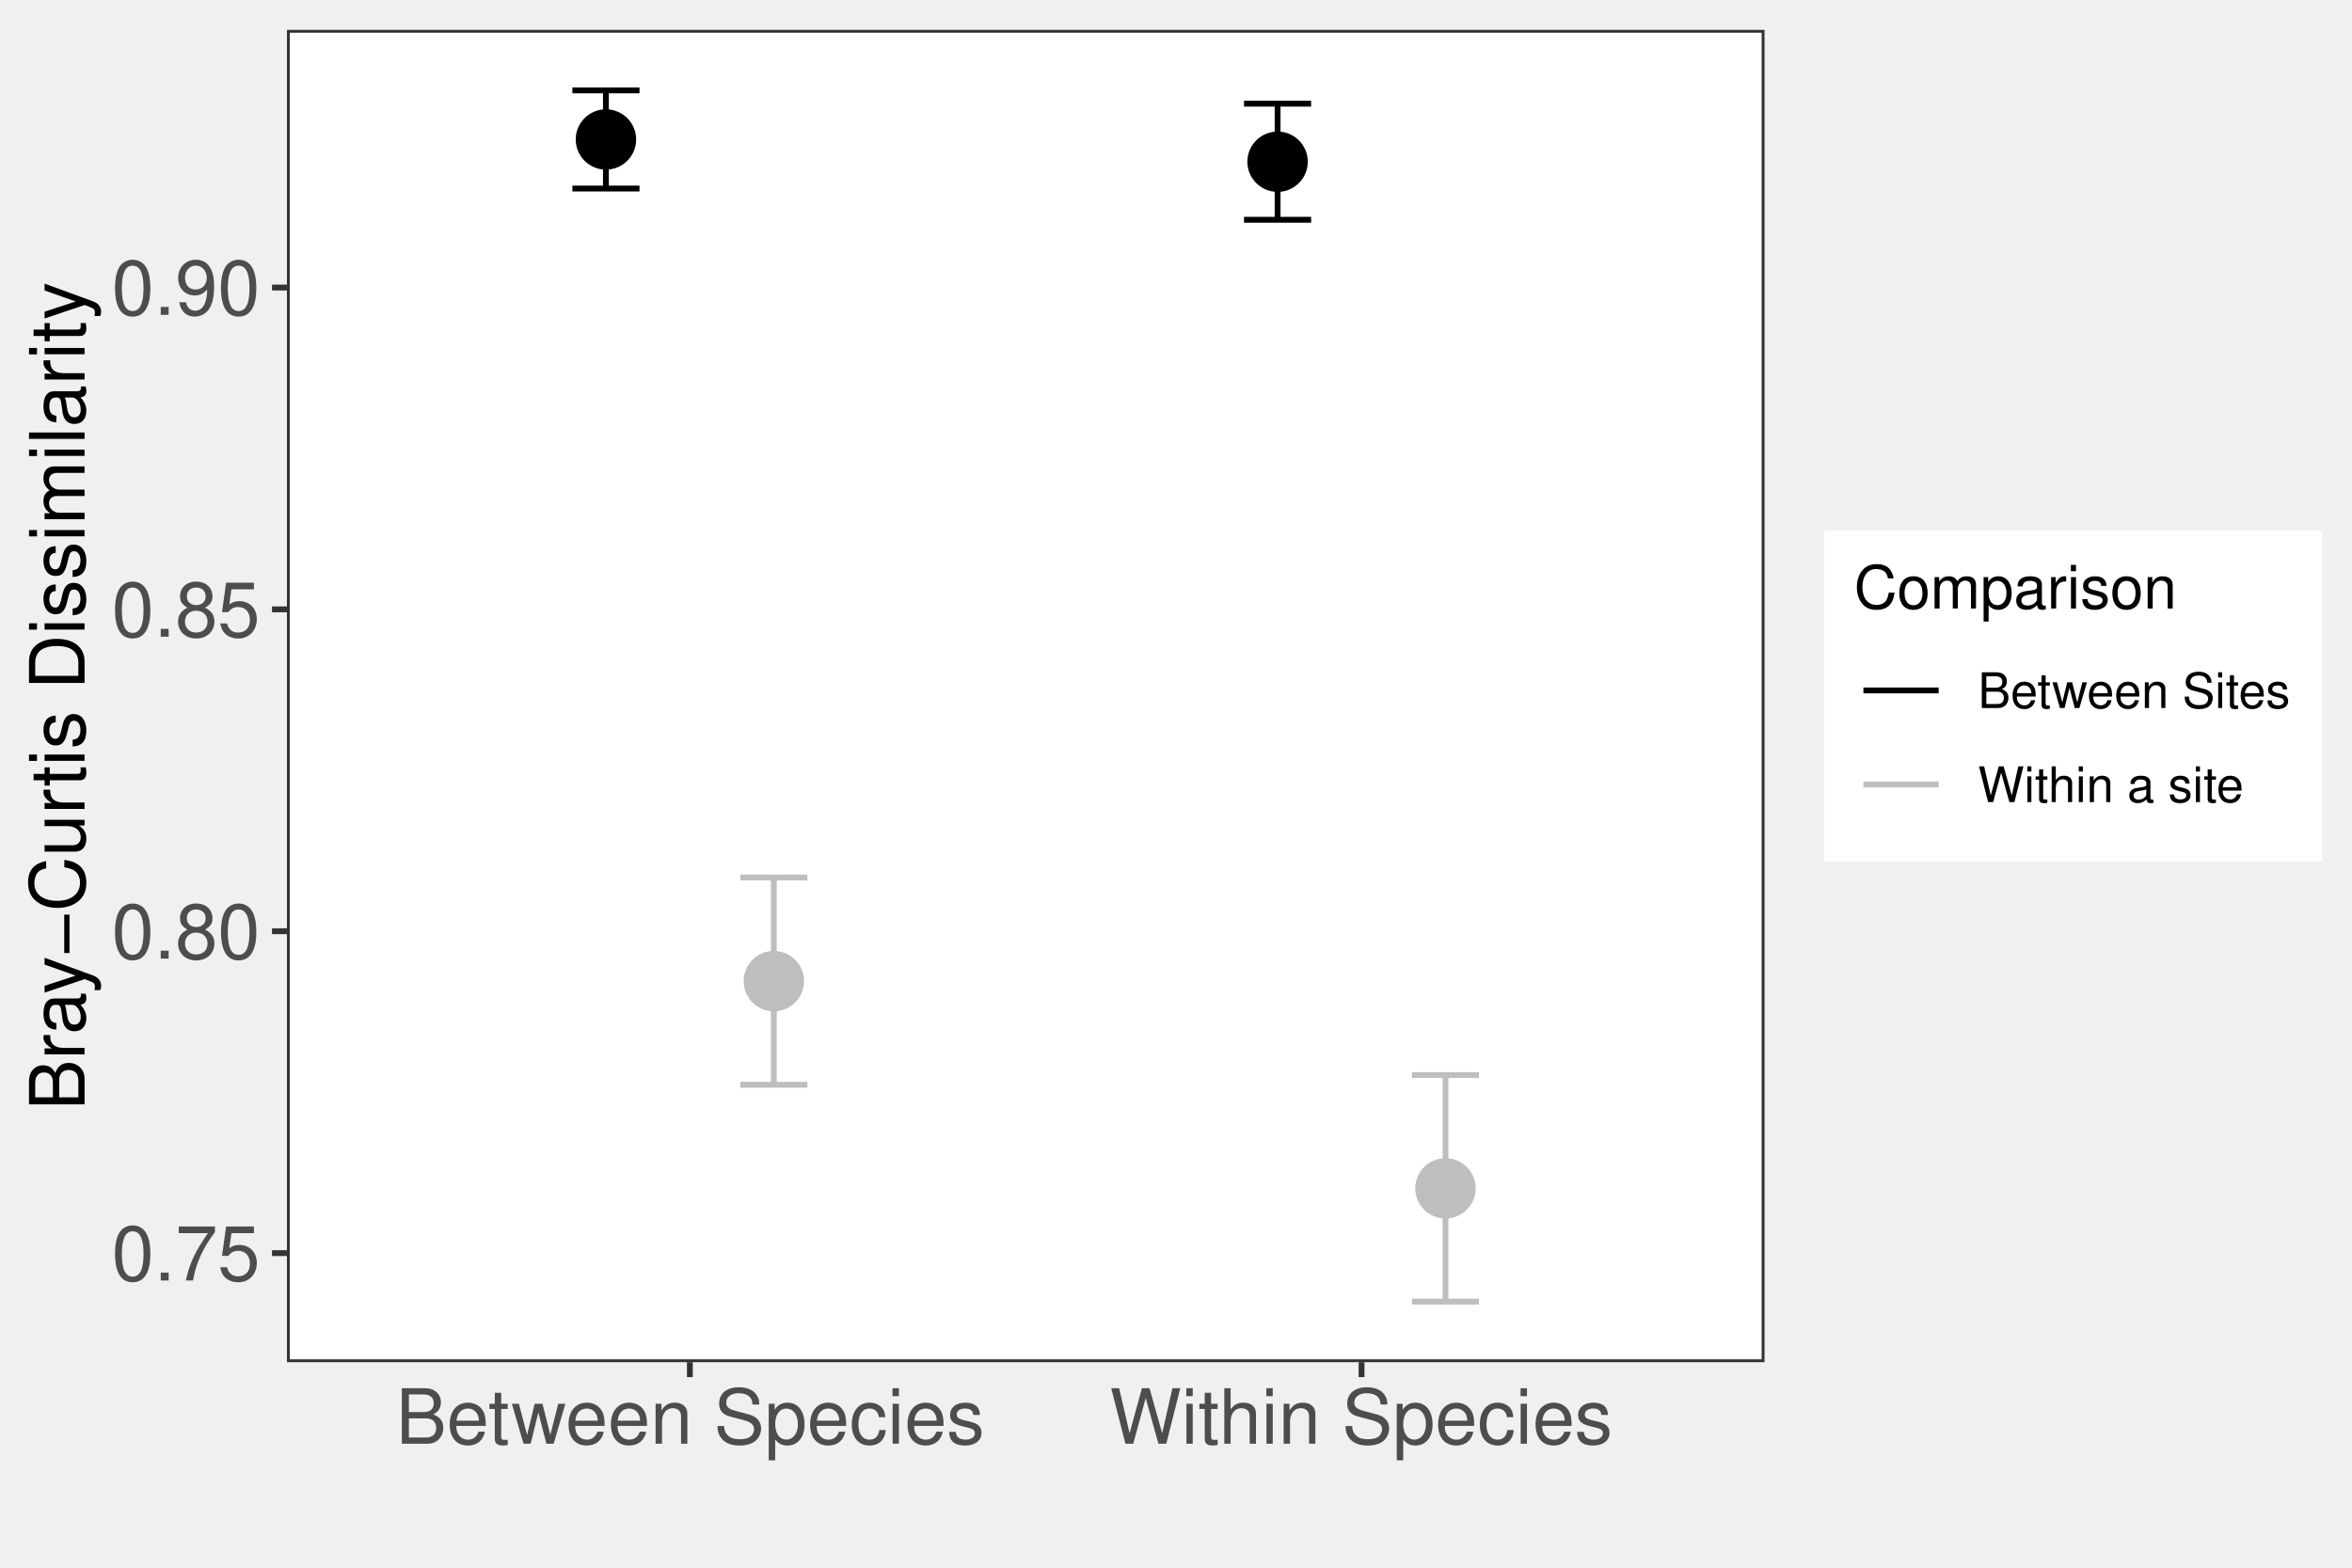
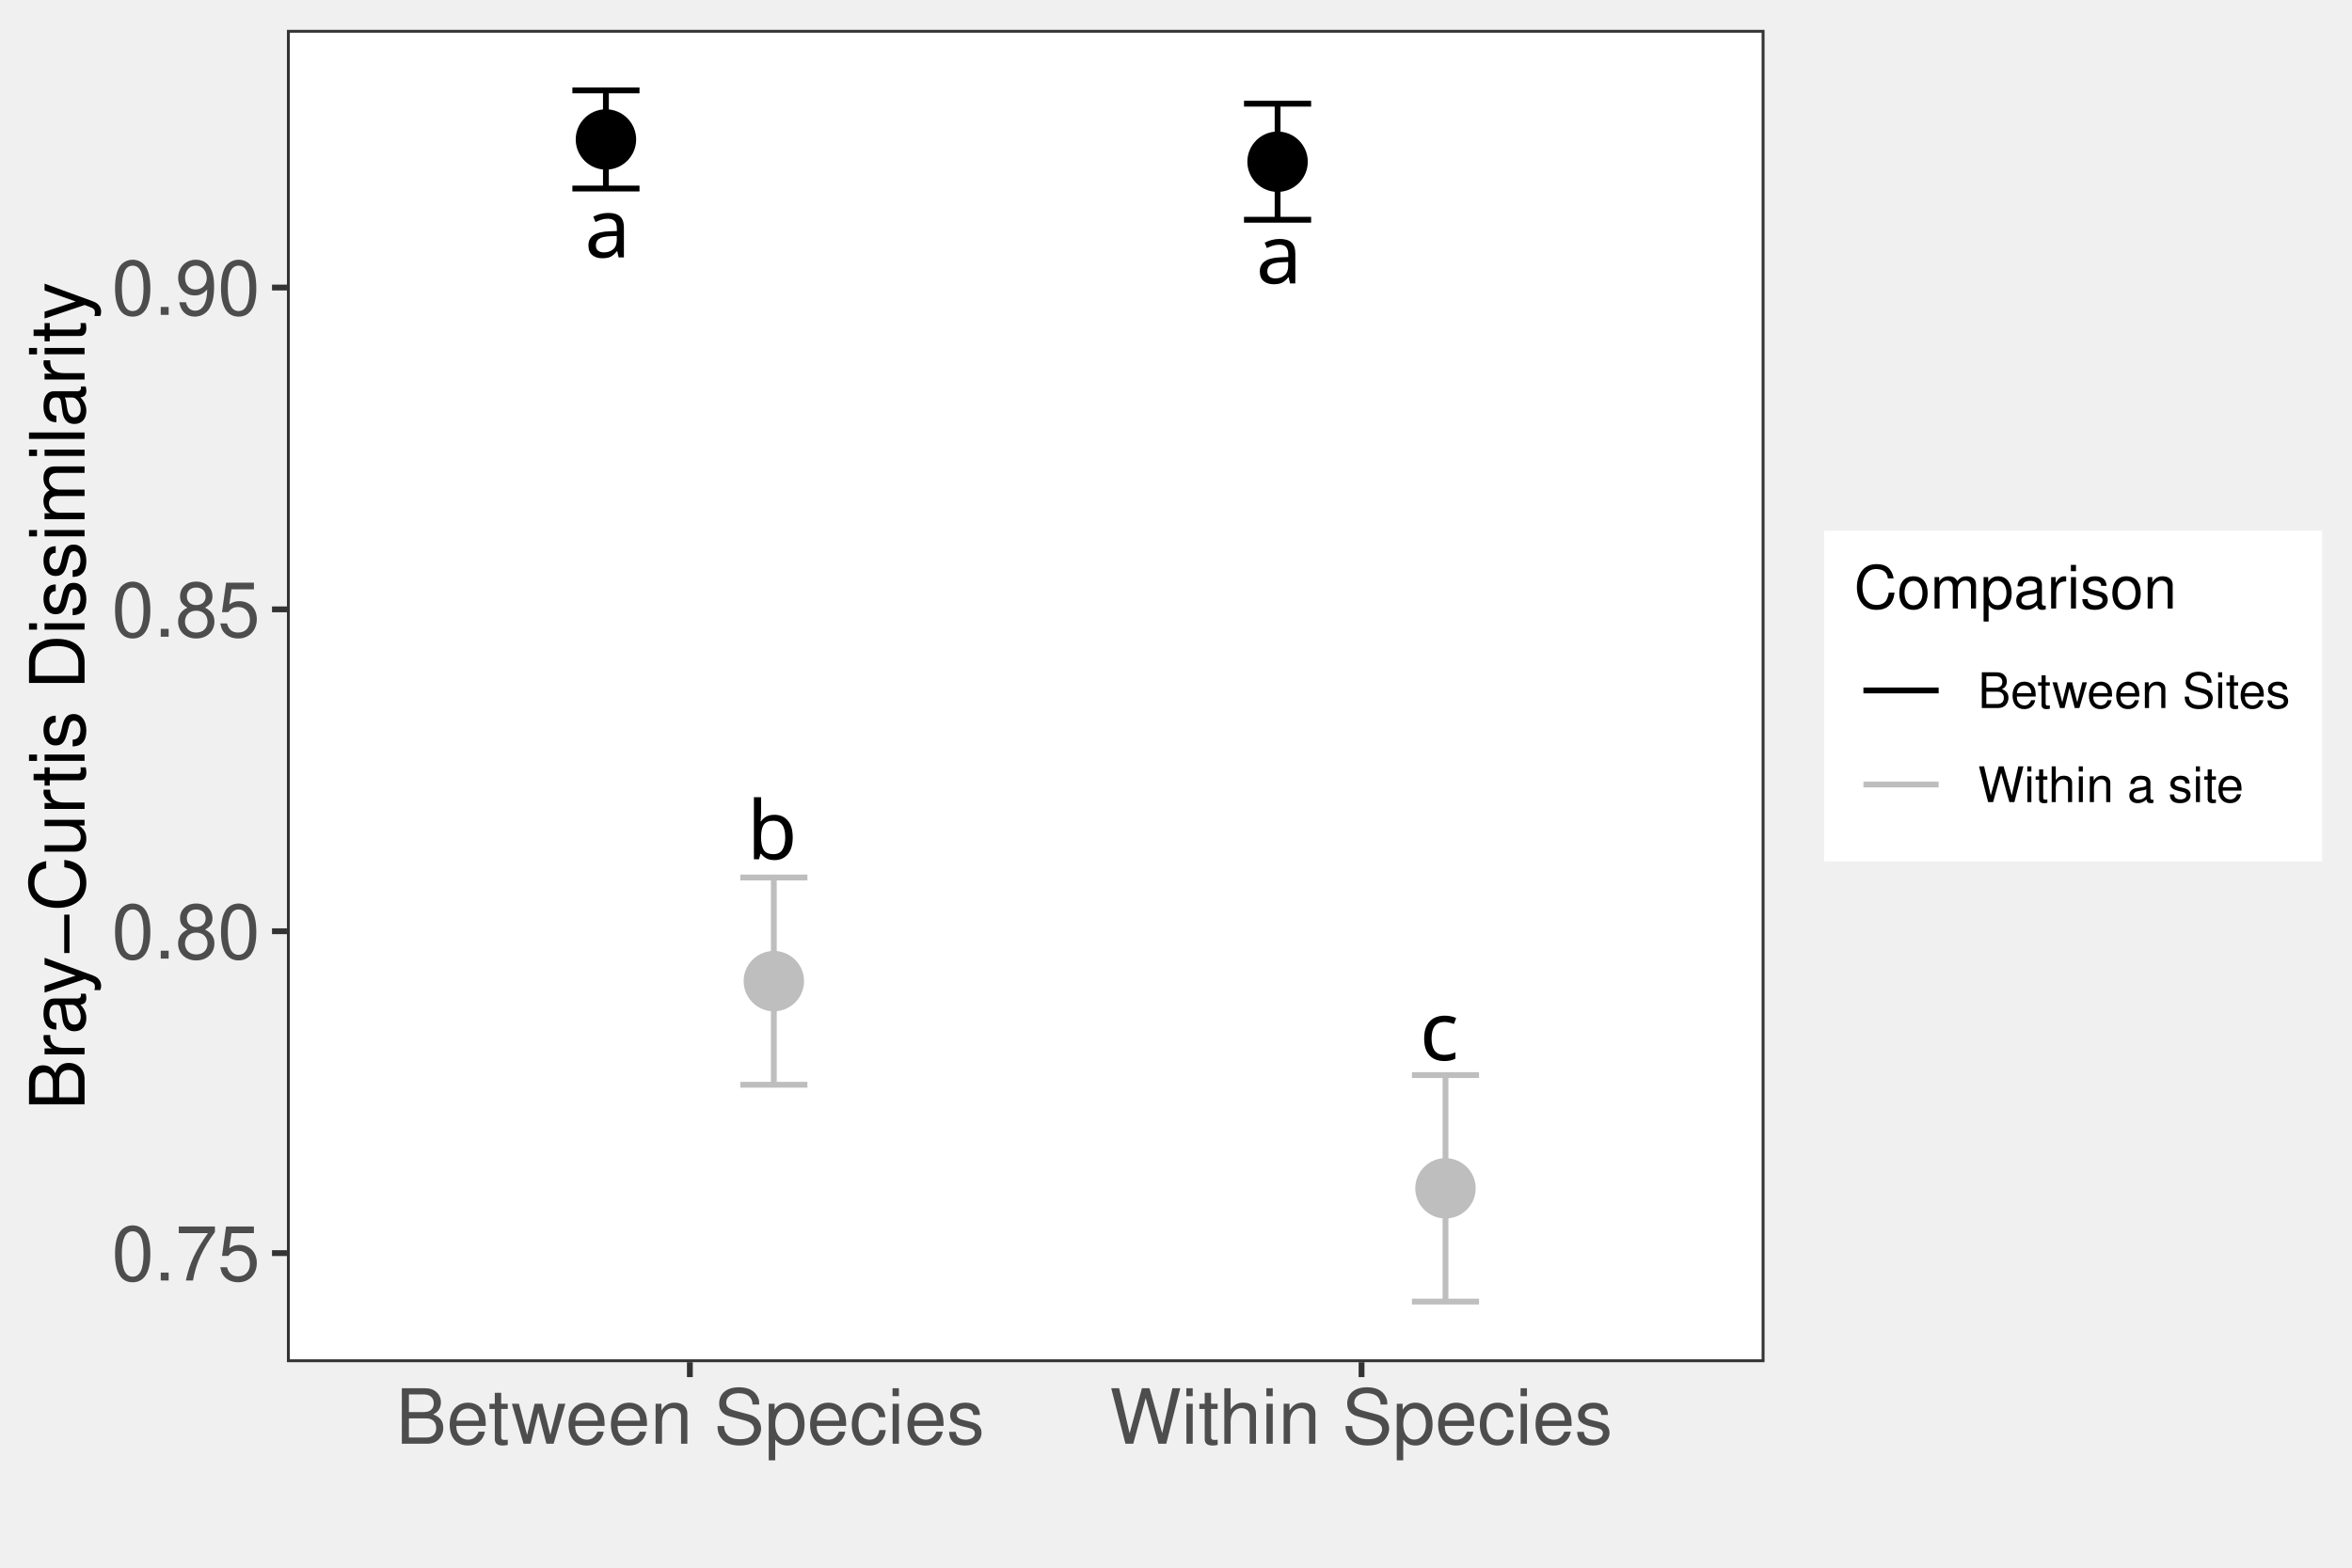
<svg xmlns="http://www.w3.org/2000/svg" version="1.1" id="svg2" xml:space="preserve" width="576" height="384" viewBox="0 0 576 384">
  <defs id="defs6">
    <clipPath clipPathUnits="userSpaceOnUse" id="clipPath36">
      <path d="M 0,0 H 432 V 288 H 0 Z" id="path34" />
    </clipPath>
    <clipPath clipPathUnits="userSpaceOnUse" id="clipPath48">
      <path d="M 52.7,37.75 H 324.1 V 282.52 H 52.7 Z" id="path46" />
    </clipPath>
  </defs>
  <g id="g10" transform="matrix(1.333333,0,0,-1.333333,0,384)">
    <g id="g12" />
    <g id="g14" />
    <g id="g16" />
    <g id="g18" />
    <g id="g20" />
    <g id="g22" />
    <g id="g24" />
    <g id="g26" />
    <g id="g28" />
    <g id="g40" />
    <g id="g42">
      <g id="g44" clip-path="url(#clipPath48)">
        <path d="M 52.7,37.75 H 324.1 V 282.52 H 52.7 Z" style="fill:#ffffff;fill-opacity:1;fill-rule:nonzero;stroke:none" id="path50" />
        <path d="m 136.94,107.76 c 0,2.85 2.34,5.19 5.19,5.19 2.86,0 5.2,-2.34 5.2,-5.19 0,-2.86 -2.34,-5.2 -5.2,-5.2 -2.85,0 -5.19,2.34 -5.19,5.2" style="fill:#bebebe;fill-opacity:1;fill-rule:nonzero;stroke:#bebebe;stroke-width:0.71;stroke-linecap:round;stroke-linejoin:round;stroke-miterlimit:10;stroke-dasharray:none;stroke-opacity:1" id="path52" />
        <path d="m 106.1,262.38 c 0,2.86 2.34,5.19 5.19,5.19 2.86,0 5.2,-2.33 5.2,-5.19 0,-2.86 -2.34,-5.19 -5.2,-5.19 -2.85,0 -5.19,2.33 -5.19,5.19" style="fill:#000000;fill-opacity:1;fill-rule:nonzero;stroke:#000000;stroke-width:0.71;stroke-linecap:round;stroke-linejoin:round;stroke-miterlimit:10;stroke-dasharray:none;stroke-opacity:1" id="path54" />
        <path d="m 260.3,69.69 c 0,2.86 2.34,5.19 5.2,5.19 2.85,0 5.19,-2.33 5.19,-5.19 0,-2.86 -2.34,-5.19 -5.19,-5.19 -2.86,0 -5.2,2.33 -5.2,5.19" style="fill:#bebebe;fill-opacity:1;fill-rule:nonzero;stroke:#bebebe;stroke-width:0.71;stroke-linecap:round;stroke-linejoin:round;stroke-miterlimit:10;stroke-dasharray:none;stroke-opacity:1" id="path56" />
        <path d="m 229.46,258.29 c 0,2.86 2.34,5.19 5.2,5.19 2.85,0 5.19,-2.33 5.19,-5.19 0,-2.86 -2.34,-5.19 -5.19,-5.19 -2.86,0 -5.2,2.33 -5.2,5.19" style="fill:#000000;fill-opacity:1;fill-rule:nonzero;stroke:#000000;stroke-width:0.71;stroke-linecap:round;stroke-linejoin:round;stroke-miterlimit:10;stroke-dasharray:none;stroke-opacity:1" id="path58" />
        <path d="M 135.97,126.8 H 148.3" style="fill:none;stroke:#bebebe;stroke-width:1.07;stroke-linecap:butt;stroke-linejoin:round;stroke-miterlimit:10;stroke-dasharray:none;stroke-opacity:1" id="path60" />
        <path d="M 142.13,126.8 V 88.72" style="fill:none;stroke:#bebebe;stroke-width:1.07;stroke-linecap:butt;stroke-linejoin:round;stroke-miterlimit:10;stroke-dasharray:none;stroke-opacity:1" id="path62" />
        <path d="M 135.97,88.72 H 148.3" style="fill:none;stroke:#bebebe;stroke-width:1.07;stroke-linecap:butt;stroke-linejoin:round;stroke-miterlimit:10;stroke-dasharray:none;stroke-opacity:1" id="path64" />
        <path d="m 105.13,271.39 h 12.33" style="fill:none;stroke:#000000;stroke-width:1.07;stroke-linecap:butt;stroke-linejoin:round;stroke-miterlimit:10;stroke-dasharray:none;stroke-opacity:1" id="path66" />
        <path d="M 111.29,271.39 V 253.37" style="fill:none;stroke:#000000;stroke-width:1.07;stroke-linecap:butt;stroke-linejoin:round;stroke-miterlimit:10;stroke-dasharray:none;stroke-opacity:1" id="path68" />
        <path d="m 105.13,253.37 h 12.33" style="fill:none;stroke:#000000;stroke-width:1.07;stroke-linecap:butt;stroke-linejoin:round;stroke-miterlimit:10;stroke-dasharray:none;stroke-opacity:1" id="path70" />
        <path d="m 259.33,90.5 h 12.33" style="fill:none;stroke:#bebebe;stroke-width:1.07;stroke-linecap:butt;stroke-linejoin:round;stroke-miterlimit:10;stroke-dasharray:none;stroke-opacity:1" id="path72" />
        <path d="M 265.5,90.5 V 48.88" style="fill:none;stroke:#bebebe;stroke-width:1.07;stroke-linecap:butt;stroke-linejoin:round;stroke-miterlimit:10;stroke-dasharray:none;stroke-opacity:1" id="path74" />
        <path d="m 259.33,48.88 h 12.33" style="fill:none;stroke:#bebebe;stroke-width:1.07;stroke-linecap:butt;stroke-linejoin:round;stroke-miterlimit:10;stroke-dasharray:none;stroke-opacity:1" id="path76" />
        <path d="m 228.49,268.95 h 12.33" style="fill:none;stroke:#000000;stroke-width:1.07;stroke-linecap:butt;stroke-linejoin:round;stroke-miterlimit:10;stroke-dasharray:none;stroke-opacity:1" id="path78" />
        <path d="M 234.66,268.95 V 247.63" style="fill:none;stroke:#000000;stroke-width:1.07;stroke-linecap:butt;stroke-linejoin:round;stroke-miterlimit:10;stroke-dasharray:none;stroke-opacity:1" id="path80" />
        <path d="m 228.49,247.63 h 12.33" style="fill:none;stroke:#000000;stroke-width:1.07;stroke-linecap:butt;stroke-linejoin:round;stroke-miterlimit:10;stroke-dasharray:none;stroke-opacity:1" id="path82" />
        <path d="M 52.7,37.75 H 324.1 V 282.52 H 52.7 Z" style="fill:none;stroke:#333333;stroke-width:1.07;stroke-linecap:round;stroke-linejoin:round;stroke-miterlimit:10;stroke-dasharray:none;stroke-opacity:1" id="path84" />
      </g>
    </g>
    <g id="g86" />
    <g id="g88" />
    <g id="g90" />
    <g id="g92" />
    <g id="g94" />
    <g id="g96" />
    <g id="g98" />
    <g id="g100" />
    <g id="g102" />
    <g id="g104" />
    <g id="g106" />
    <g id="g108" />
    <g id="g110" />
    <g id="g112" />
    <g id="g114" />
    <g id="g116">
      <text transform="matrix(1,0,0,-1,20.52,52.76)" style="font-variant:normal;font-weight:normal;font-size:14px;font-family:Helvetica;-inkscape-font-specification:Helvetica;writing-mode:lr-tb;fill:#4d4d4d;fill-opacity:1;fill-rule:nonzero;stroke:none" id="text120">
        <tspan x="0 7.784 11.676 19.46" y="0" id="tspan118">0.75</tspan>
      </text>
      <text transform="matrix(1,0,0,-1,20.52,111.89)" style="font-variant:normal;font-weight:normal;font-size:14px;font-family:Helvetica;-inkscape-font-specification:Helvetica;writing-mode:lr-tb;fill:#4d4d4d;fill-opacity:1;fill-rule:nonzero;stroke:none" id="text124">
        <tspan x="0 7.784 11.676 19.46" y="0" id="tspan122">0.80</tspan>
      </text>
      <text transform="matrix(1,0,0,-1,20.52,171.03)" style="font-variant:normal;font-weight:normal;font-size:14px;font-family:Helvetica;-inkscape-font-specification:Helvetica;writing-mode:lr-tb;fill:#4d4d4d;fill-opacity:1;fill-rule:nonzero;stroke:none" id="text128">
        <tspan x="0 7.784 11.676 19.46" y="0" id="tspan126">0.85</tspan>
      </text>
      <text transform="matrix(1,0,0,-1,20.52,230.16)" style="font-variant:normal;font-weight:normal;font-size:14px;font-family:Helvetica;-inkscape-font-specification:Helvetica;writing-mode:lr-tb;fill:#4d4d4d;fill-opacity:1;fill-rule:nonzero;stroke:none" id="text132">
        <tspan x="0 7.784 11.676 19.46" y="0" id="tspan130">0.90</tspan>
      </text>
    </g>
    <g id="g134" />
    <g id="g136">
      <path d="M 49.96,57.79 H 52.7" style="fill:none;stroke:#333333;stroke-width:1.07;stroke-linecap:butt;stroke-linejoin:round;stroke-miterlimit:10;stroke-dasharray:none;stroke-opacity:1" id="path138" />
      <path d="M 49.96,116.92 H 52.7" style="fill:none;stroke:#333333;stroke-width:1.07;stroke-linecap:butt;stroke-linejoin:round;stroke-miterlimit:10;stroke-dasharray:none;stroke-opacity:1" id="path140" />
      <path d="M 49.96,176.05 H 52.7" style="fill:none;stroke:#333333;stroke-width:1.07;stroke-linecap:butt;stroke-linejoin:round;stroke-miterlimit:10;stroke-dasharray:none;stroke-opacity:1" id="path142" />
      <path d="M 49.96,235.18 H 52.7" style="fill:none;stroke:#333333;stroke-width:1.07;stroke-linecap:butt;stroke-linejoin:round;stroke-miterlimit:10;stroke-dasharray:none;stroke-opacity:1" id="path144" />
    </g>
    <g id="g146" />
    <g id="g148" />
    <g id="g150" />
    <g id="g152" />
    <g id="g154" />
    <g id="g156" />
    <g id="g158" />
    <g id="g160" />
    <g id="g162" />
    <g id="g164">
      <path d="m 126.71,35.01 v 2.74" style="fill:none;stroke:#333333;stroke-width:1.07;stroke-linecap:butt;stroke-linejoin:round;stroke-miterlimit:10;stroke-dasharray:none;stroke-opacity:1" id="path166" />
      <path d="m 250.08,35.01 v 2.74" style="fill:none;stroke:#333333;stroke-width:1.07;stroke-linecap:butt;stroke-linejoin:round;stroke-miterlimit:10;stroke-dasharray:none;stroke-opacity:1" id="path168" />
    </g>
    <g id="g170" />
    <g id="g172">
      <text transform="matrix(1,0,0,-1,72.7,22.77)" style="font-variant:normal;font-weight:normal;font-size:14px;font-family:Helvetica;-inkscape-font-specification:Helvetica;writing-mode:lr-tb;fill:#4d4d4d;fill-opacity:1;fill-rule:nonzero;stroke:none" id="text176">
        <tspan x="0 9.338 17.122 21.014 30.982 38.766 46.55 54.334 58.226 67.564 75.348 83.132 90.132 93.24 101.024" y="0" id="tspan174">Between Species</tspan>
      </text>
      <text transform="matrix(1,0,0,-1,203.79,22.77)" style="font-variant:normal;font-weight:normal;font-size:14px;font-family:Helvetica;-inkscape-font-specification:Helvetica;writing-mode:lr-tb;fill:#4d4d4d;fill-opacity:1;fill-rule:nonzero;stroke:none" id="text180">
        <tspan x="0 13.216 16.324 20.216 28 31.108 38.892 42.784 52.122 59.906 67.69 74.69 77.798 85.582" y="0" id="tspan178">Within Species</tspan>
      </text>
    </g>
    <g id="g182" />
    <g id="g184" />
    <g id="g186" />
    <g id="g188" />
    <g id="g190" />
    <g id="g192" />
    <g id="g194" />
    <g id="g196">
      <text transform="matrix(0,1,1,0,15.53,84.01)" style="font-variant:normal;font-weight:normal;font-size:14px;font-family:Helvetica;-inkscape-font-specification:Helvetica;writing-mode:lr-tb;fill:#000000;fill-opacity:1;fill-rule:nonzero;stroke:none" id="text200">
        <tspan x="0 9.338 13.86 21.224 28.224 36.4 46.508 54.292 59.514 63.406 66.514 73.514 77.406 87.514 90.622 97.622 104.622 107.73 119.392 122.5 125.608 133.392 138.264 141.372 145.264" y="0" id="tspan198">Bray−Curtis Dissimilarity</tspan>
      </text>
    </g>
    <g id="g202" />
    <g id="g204" />
    <g id="g206" />
    <g id="g208" />
    <g id="g210" />
    <g id="g212" />
    <g id="g214" />
    <g id="g216">
      <path d="m 335.05,129.76 h 91.47 v 60.75 h -91.47 z" style="fill:#ffffff;fill-opacity:1;fill-rule:nonzero;stroke:none" id="path218" />
    </g>
    <g id="g220" />
    <g id="g222" />
    <g id="g224" />
    <g id="g226">
      <text transform="matrix(1,0,0,-1,340.53,176.21)" style="font-variant:normal;font-weight:normal;font-size:11px;font-family:Helvetica;-inkscape-font-specification:Helvetica;writing-mode:lr-tb;fill:#000000;fill-opacity:1;fill-rule:nonzero;stroke:none" id="text230">
        <tspan x="0 7.942 14.058 23.221 29.337 35.453 39.281 41.723 47.223 53.339" y="0" id="tspan228">Comparison</tspan>
      </text>
    </g>
    <g id="g232" />
    <g id="g234" />
    <g id="g236">
      <path d="m 340.53,152.52 h 17.28 v 17.28 h -17.28 z" style="fill:#ffffff;fill-opacity:1;fill-rule:nonzero;stroke:none" id="path238" />
    </g>
    <g id="g240" />
    <g id="g242">
      <path d="m 342.26,161.16 h 13.82" style="fill:none;stroke:#000000;stroke-width:1.07;stroke-linecap:butt;stroke-linejoin:round;stroke-miterlimit:10;stroke-dasharray:none;stroke-opacity:1" id="path244" />
    </g>
    <g id="g246" />
    <g id="g248">
      <path d="m 340.53,135.24 h 17.28 v 17.28 h -17.28 z" style="fill:#ffffff;fill-opacity:1;fill-rule:nonzero;stroke:none" id="path250" />
    </g>
    <g id="g252" />
    <g id="g254">
      <path d="m 342.26,143.88 h 13.82" style="fill:none;stroke:#bebebe;stroke-width:1.07;stroke-linecap:butt;stroke-linejoin:round;stroke-miterlimit:10;stroke-dasharray:none;stroke-opacity:1" id="path256" />
    </g>
    <g id="g258" />
    <g id="g260" />
    <g id="g262" />
    <g id="g264">
      <text transform="matrix(1,0,0,-1,363.29,157.93)" style="font-variant:normal;font-weight:normal;font-size:9px;font-family:Helvetica;-inkscape-font-specification:Helvetica;writing-mode:lr-tb;fill:#000000;fill-opacity:1;fill-rule:nonzero;stroke:none" id="text268">
        <tspan x="0 6.003 11.007 13.509 19.917 24.921 29.925 34.929 37.431 43.434 45.432 47.934 52.938" y="0" id="tspan266">Between Sites</tspan>
      </text>
    </g>
    <g id="g270" />
    <g id="g272" />
    <g id="g274" />
    <g id="g276" />
    <g id="g278">
      <text transform="matrix(1,0,0,-1,363.29,140.65)" style="font-variant:normal;font-weight:normal;font-size:9px;font-family:Helvetica;-inkscape-font-specification:Helvetica;writing-mode:lr-tb;fill:#000000;fill-opacity:1;fill-rule:nonzero;stroke:none" id="text282">
        <tspan x="0 8.496 10.494 12.996 18 19.998 25.002 27.504 32.508 35.01 39.51 41.508 44.01" y="0" id="tspan280">Within a site</tspan>
      </text>
    </g>
    <g id="g284" />
    <g id="g286" />
    <g id="g288" />
    <g id="g290" />
    <g id="g292" />
    <g id="g294" />
    <g id="g296" />
    <g id="g298" />
    <g id="g300" />
    <g id="g302" />
    <g id="g304" />
    <g id="g306" />
    <g id="g308" />
+     <text xml:space="preserve" style="font-style:normal;font-weight:normal;font-size:30px;line-height:1.25;font-family:sans-serif;letter-spacing:0px;word-spacing:0px;fill:#000000;fill-opacity:1;stroke:none;stroke-width:0.75" x="107.39" y="-240.712" id="text155" transform="scale(1,-1)">
+       <tspan id="tspan153" x="107.39" y="-240.712" style="font-size:15px;stroke-width:0.75">a</tspan>
+     </text>
+     <text xml:space="preserve" style="font-style:normal;font-weight:normal;font-size:30px;line-height:1.25;font-family:sans-serif;letter-spacing:0px;word-spacing:0px;fill:#000000;fill-opacity:1;stroke:none;stroke-width:0.75" x="230.711" y="-235.935" id="text155-3" transform="scale(1,-1)">
+       <tspan id="tspan153-6" x="230.711" y="-235.935" style="font-size:15px;stroke-width:0.75">a</tspan>
+     </text>
+     <text xml:space="preserve" style="font-style:normal;font-weight:normal;font-size:30px;line-height:1.25;font-family:sans-serif;letter-spacing:0px;word-spacing:0px;fill:#000000;fill-opacity:1;stroke:none;stroke-width:0.75" x="137.194" y="-130.143" id="text155-7" transform="scale(1,-1)">
+       <tspan id="tspan153-5" x="137.194" y="-130.143" style="font-size:15px;stroke-width:0.75">b</tspan>
+     </text>
+     <text xml:space="preserve" style="font-style:normal;font-weight:normal;font-size:30px;line-height:1.25;font-family:sans-serif;letter-spacing:0px;word-spacing:0px;fill:#000000;fill-opacity:1;stroke:none;stroke-width:0.75" x="260.753" y="-93.228" id="text155-35" transform="scale(1,-1)">
+       <tspan id="tspan153-62" x="260.753" y="-93.228" style="font-size:15px;stroke-width:0.75">c</tspan>
+     </text>
  </g>
</svg>
